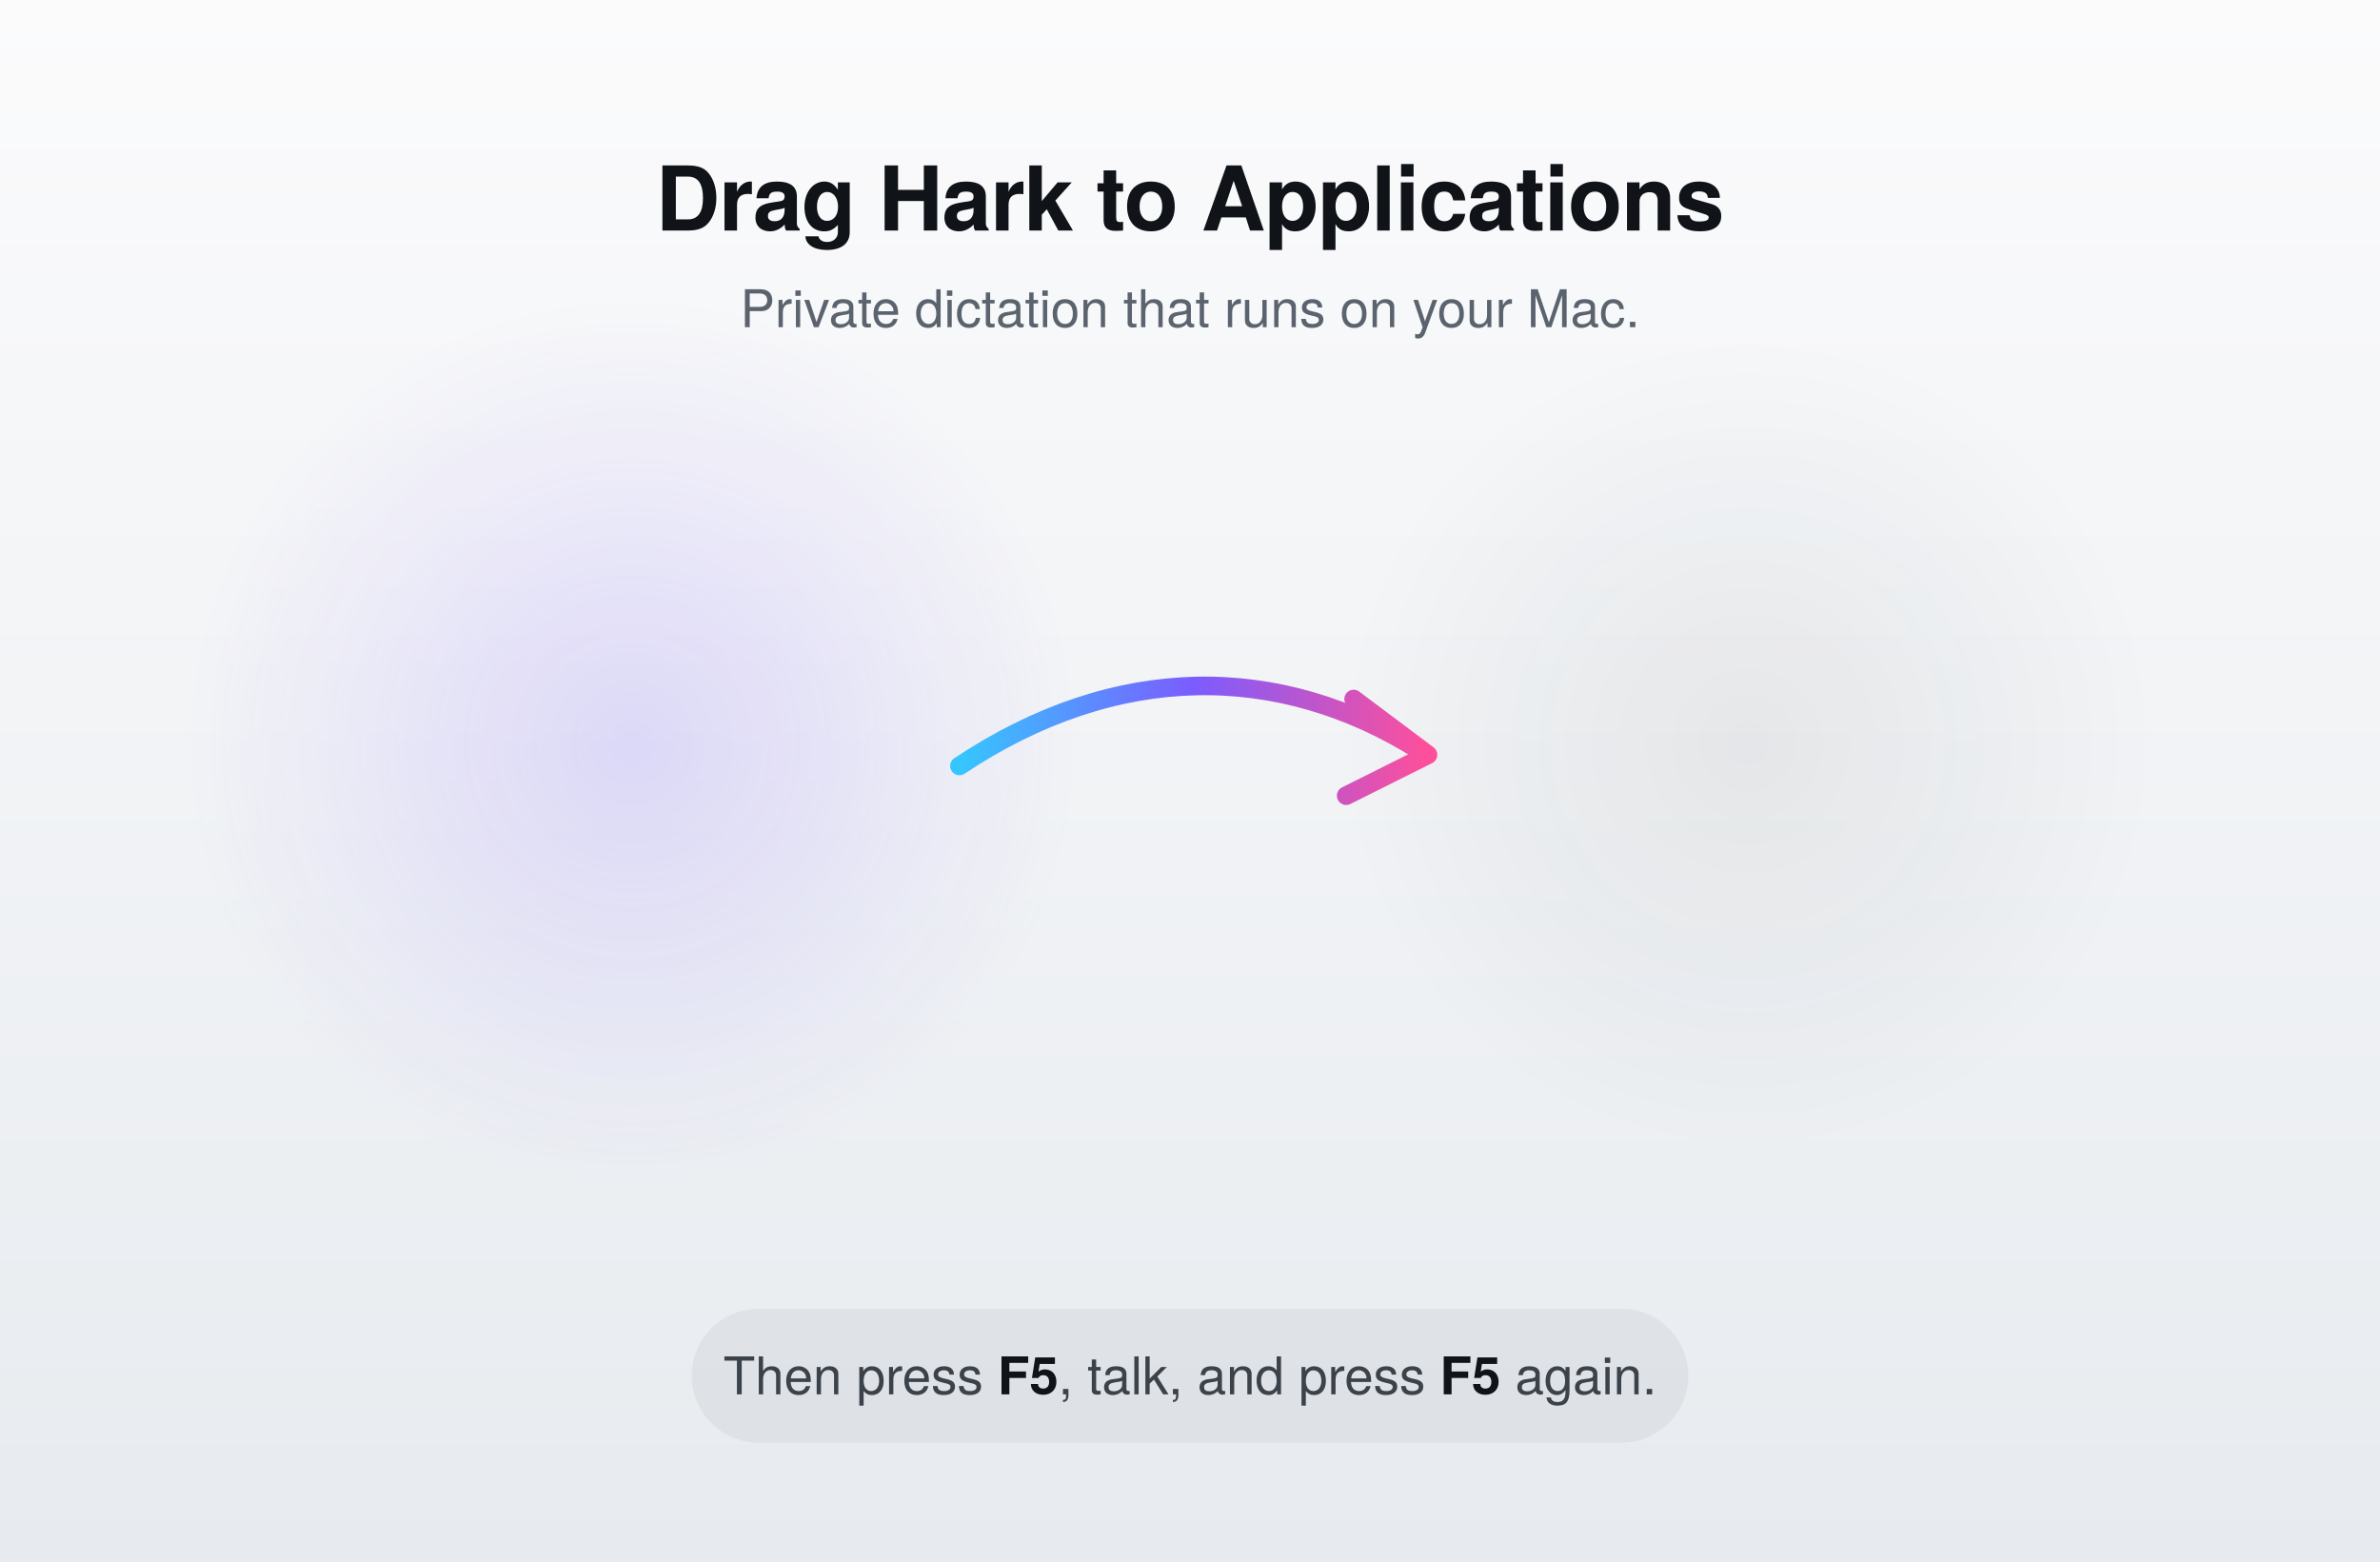
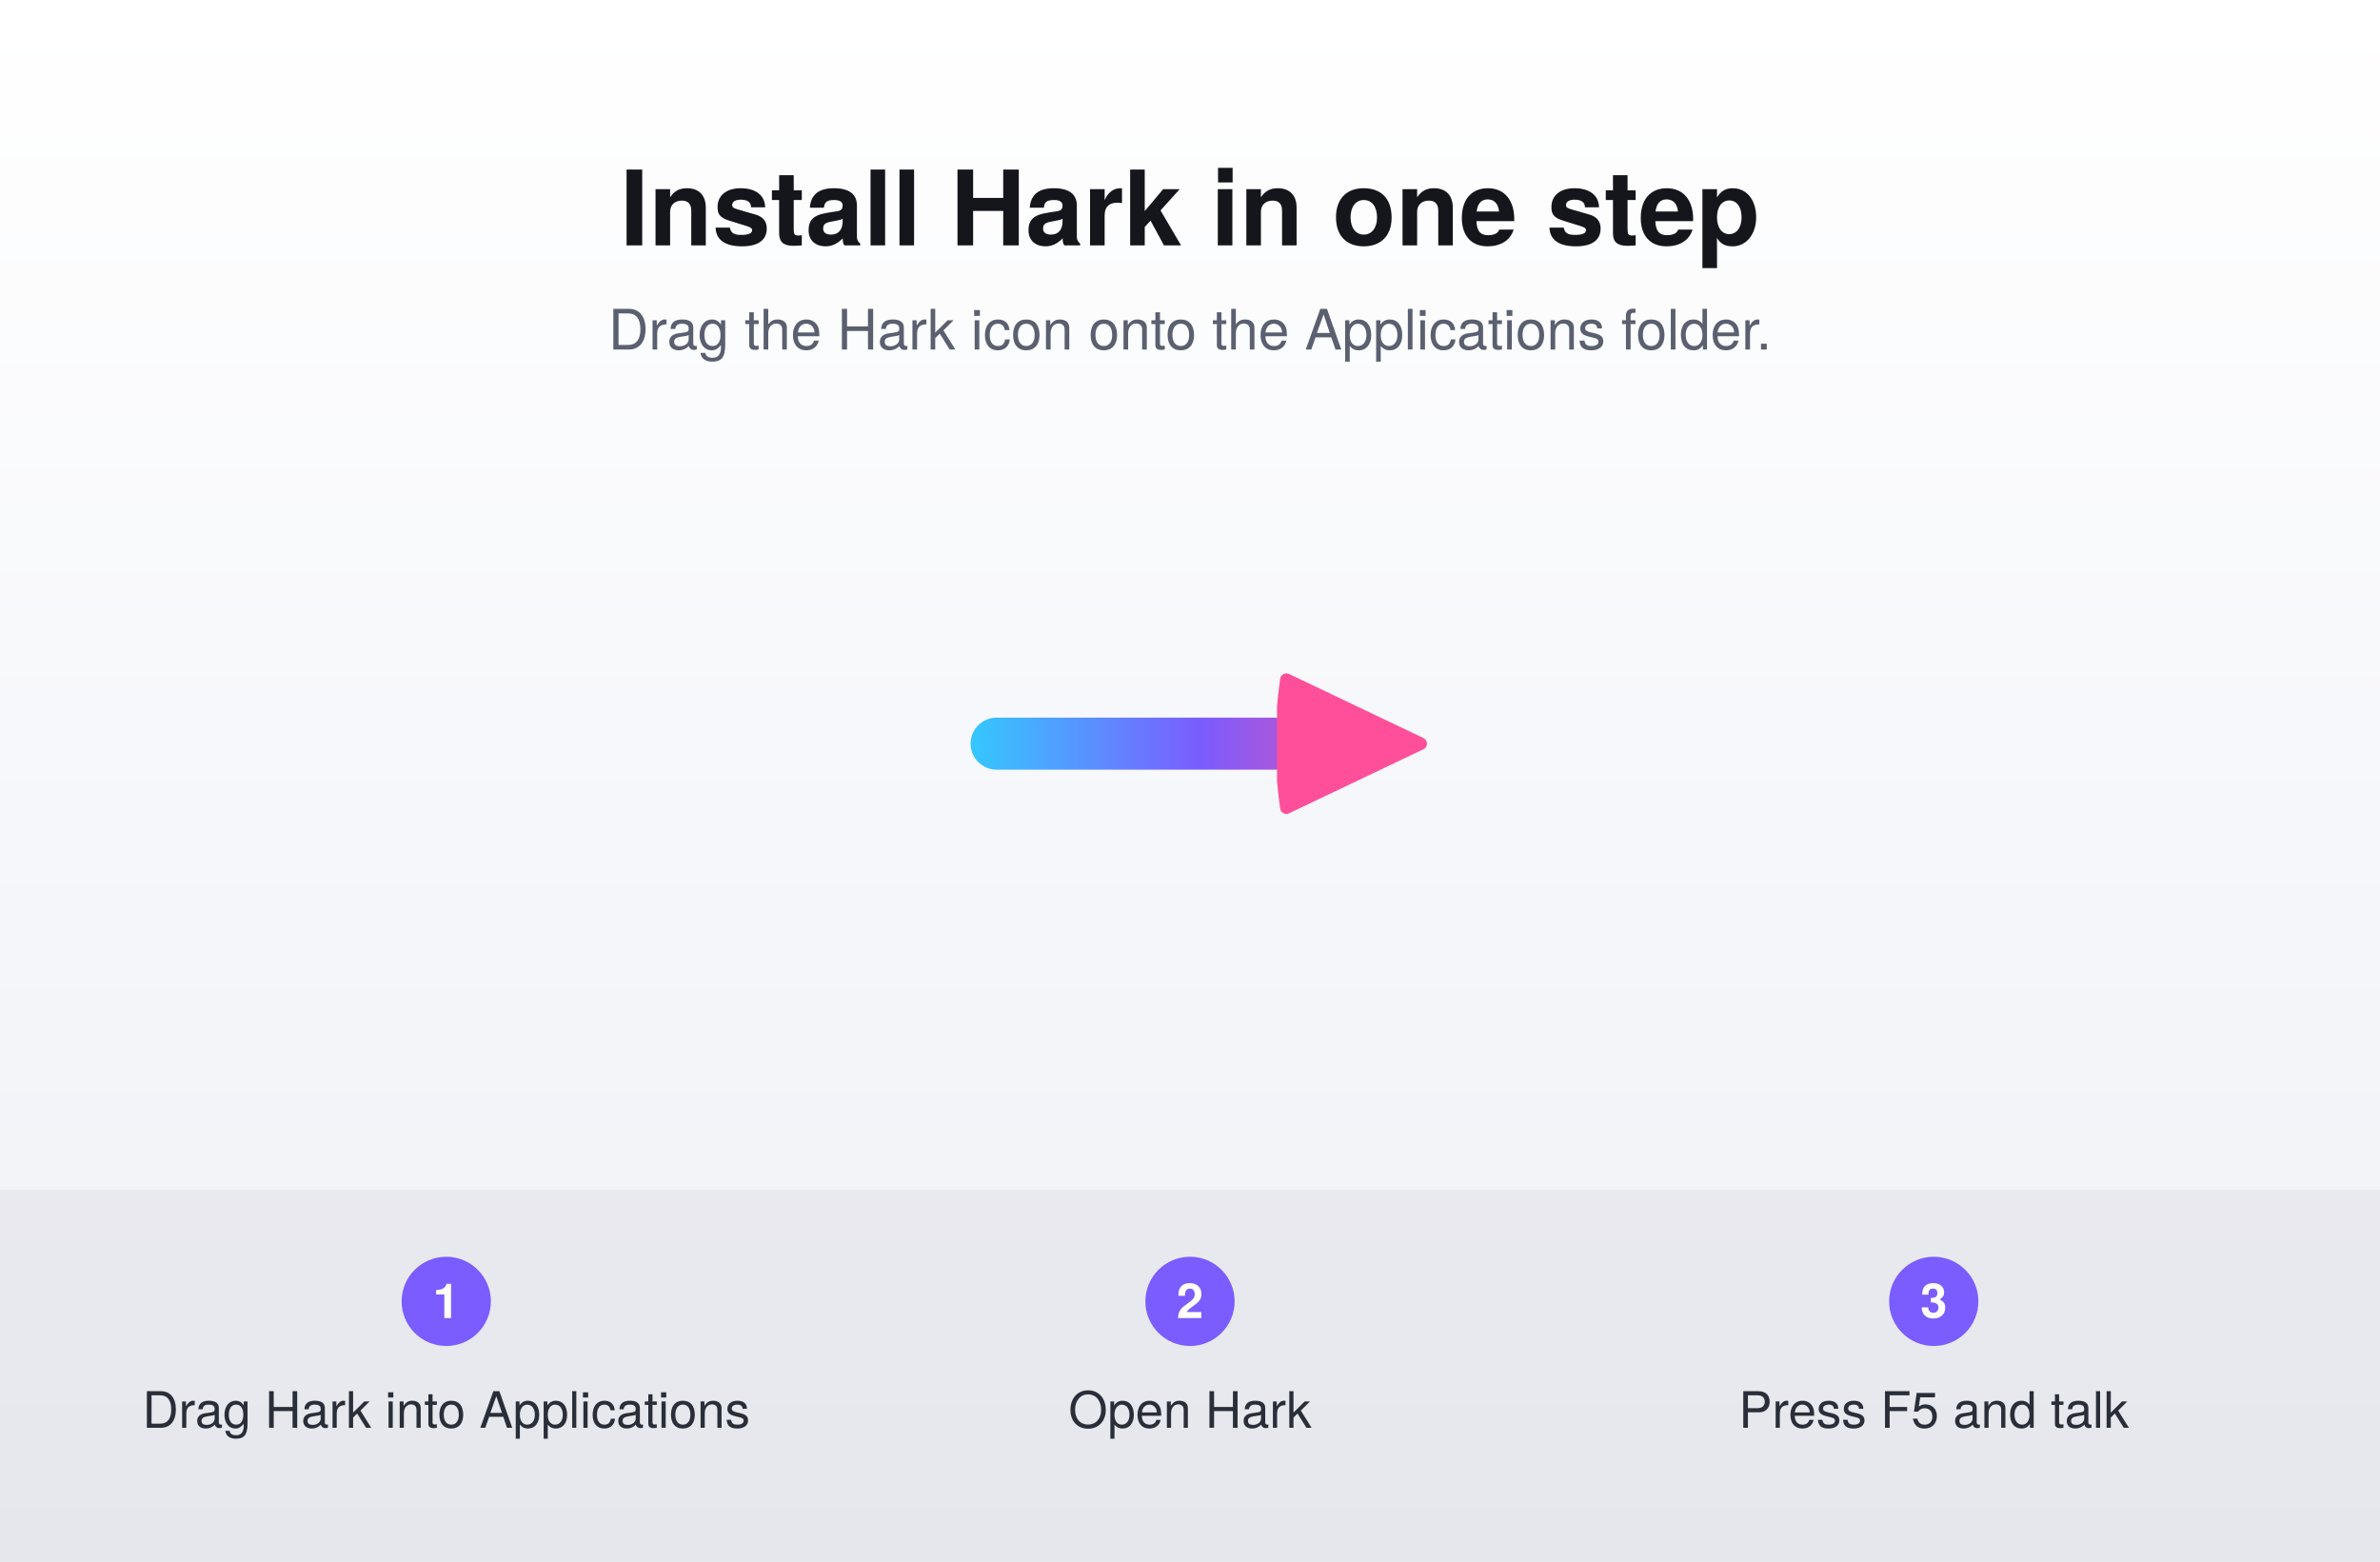
<svg xmlns="http://www.w3.org/2000/svg" viewBox="0 0 640 420" width="640" height="420">
  <defs>
    <linearGradient id="paper" x1="0" y1="0" x2="0" y2="1">
-       <stop offset="0" stop-color="#fbfbfc" />
-       <stop offset="1" stop-color="#e7ebef" />
+       <stop offset="0" stop-color="#ffffff" />
+       <stop offset="1" stop-color="#eef0f6" />
    </linearGradient>
-     <radialGradient id="glow" cx="0.5" cy="0.5" r="0.5">
-       <stop offset="0" stop-color="#7b5cff" stop-opacity="0.18" />
-       <stop offset="1" stop-color="#7b5cff" stop-opacity="0" />
-     </radialGradient>
-     <linearGradient id="arrow" gradientUnits="userSpaceOnUse" x1="258" y1="0" x2="384" y2="0">
+     <linearGradient id="arrow" gradientUnits="userSpaceOnUse" x1="262" y1="0" x2="384" y2="0">
      <stop offset="0" stop-color="#36c6ff" />
      <stop offset="0.5" stop-color="#7b5cff" />
      <stop offset="1" stop-color="#ff4f9a" />
    </linearGradient>
-     <radialGradient id="well" cx="0.5" cy="0.5" r="0.5">
-       <stop offset="0" stop-color="#101318" stop-opacity="0.06" />
-       <stop offset="1" stop-color="#101318" stop-opacity="0" />
-     </radialGradient>
+     <marker id="head" viewBox="0 0 10 10" refX="3" refY="5" markerWidth="3" markerHeight="3" orient="auto" markerUnits="strokeWidth">
+       <path d="M0.6 0.9 L9.2 5 L0.6 9.1 Q0 5 0.6 0.9 Z" fill="#ff4f9a" stroke="#ff4f9a" stroke-width="0.8" stroke-linejoin="round" />
+     </marker>
  </defs>
  <rect width="640" height="420" fill="url(#paper)" />
-   <circle cx="170" cy="200" r="120" fill="url(#glow)" />
-   <circle cx="470" cy="200" r="110" fill="url(#well)" />
-   <text x="320" y="62" text-anchor="middle" font-family="Helvetica Neue" font-weight="700" font-size="24" letter-spacing="-0.3" fill="#101318">Drag Hark to Applications</text>
-   <text x="320" y="88" text-anchor="middle" font-family="Helvetica Neue" font-size="14" fill="#5b646e">Private dictation that runs on your Mac.</text>
-   <g fill="none" stroke="url(#arrow)" stroke-width="5" stroke-linecap="round" stroke-linejoin="round">
-     <path d="M258 206 C 300 178, 344 178, 382 202" />
-     <path d="M364 188 L 384 203 L 362 214" />
+   <g font-family="Helvetica Neue" text-anchor="middle">
+     <text x="320" y="66" font-weight="700" font-size="28" fill="#14161c">Install Hark in one step</text>
+     <text x="320" y="94" font-size="15" fill="#5b6070">Drag the Hark icon onto the Applications folder.</text>
  </g>
+   <path d="M268 200 L 356 200" fill="none" stroke="url(#arrow)" stroke-width="14" stroke-linecap="round" marker-end="url(#head)" />
+   <rect x="0" y="320" width="640" height="100" fill="#14161c" fill-opacity="0.04" />
  <g font-family="Helvetica Neue" text-anchor="middle">
-     <rect x="186" y="352" width="268" height="36" rx="18" fill="#101318" fill-opacity="0.05" />
-     <text x="320" y="375" font-size="14" fill="#3b424a">Then press <tspan font-weight="700" fill="#101318">F5</tspan>, talk, and press <tspan font-weight="700" fill="#101318">F5</tspan> again.</text>
+     <circle cx="120" cy="350" r="12" fill="#7b5cff" />
+     <text x="120" y="354.5" font-size="13" font-weight="700" fill="#ffffff">1</text>
+     <text x="120" y="384" font-size="13.5" fill="#2a2e38">Drag Hark into Applications</text>
+     <circle cx="320" cy="350" r="12" fill="#7b5cff" />
+     <text x="320" y="354.5" font-size="13" font-weight="700" fill="#ffffff">2</text>
+     <text x="320" y="384" font-size="13.5" fill="#2a2e38">Open Hark</text>
+     <circle cx="520" cy="350" r="12" fill="#7b5cff" />
+     <text x="520" y="354.5" font-size="13" font-weight="700" fill="#ffffff">3</text>
+     <text x="520" y="384" font-size="13.5" fill="#2a2e38">Press F5 and talk</text>
  </g>
</svg>
